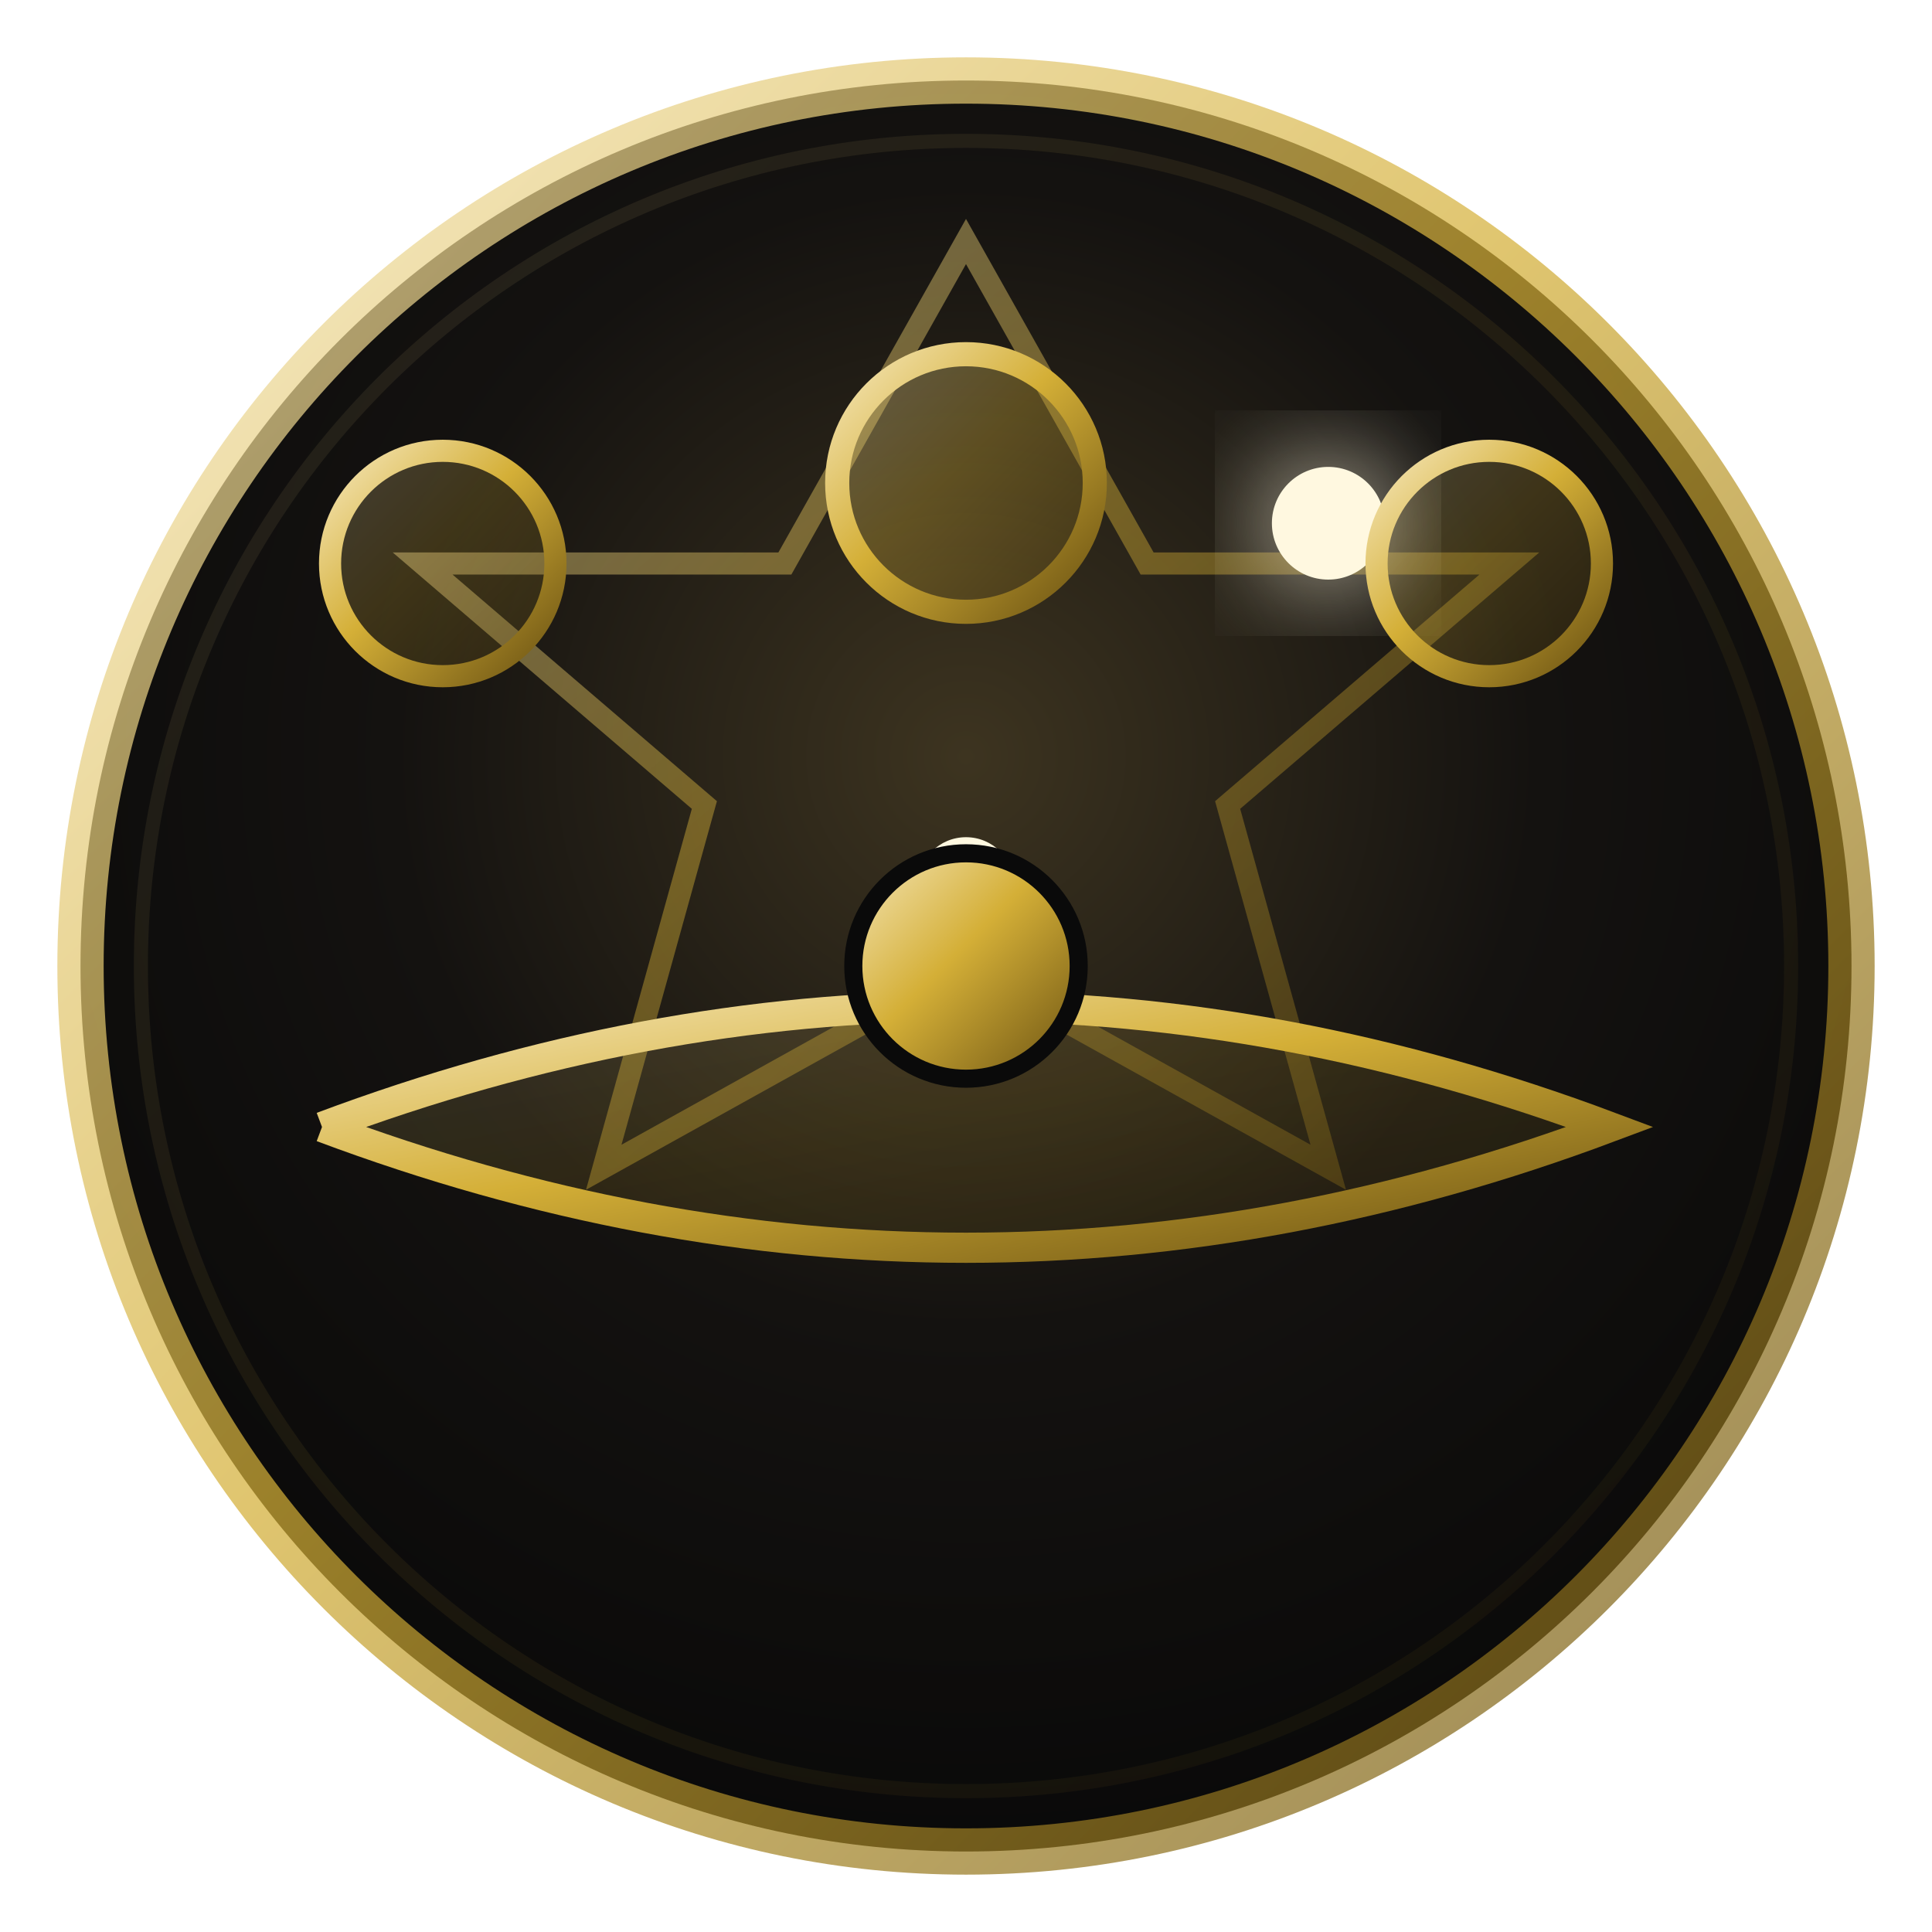
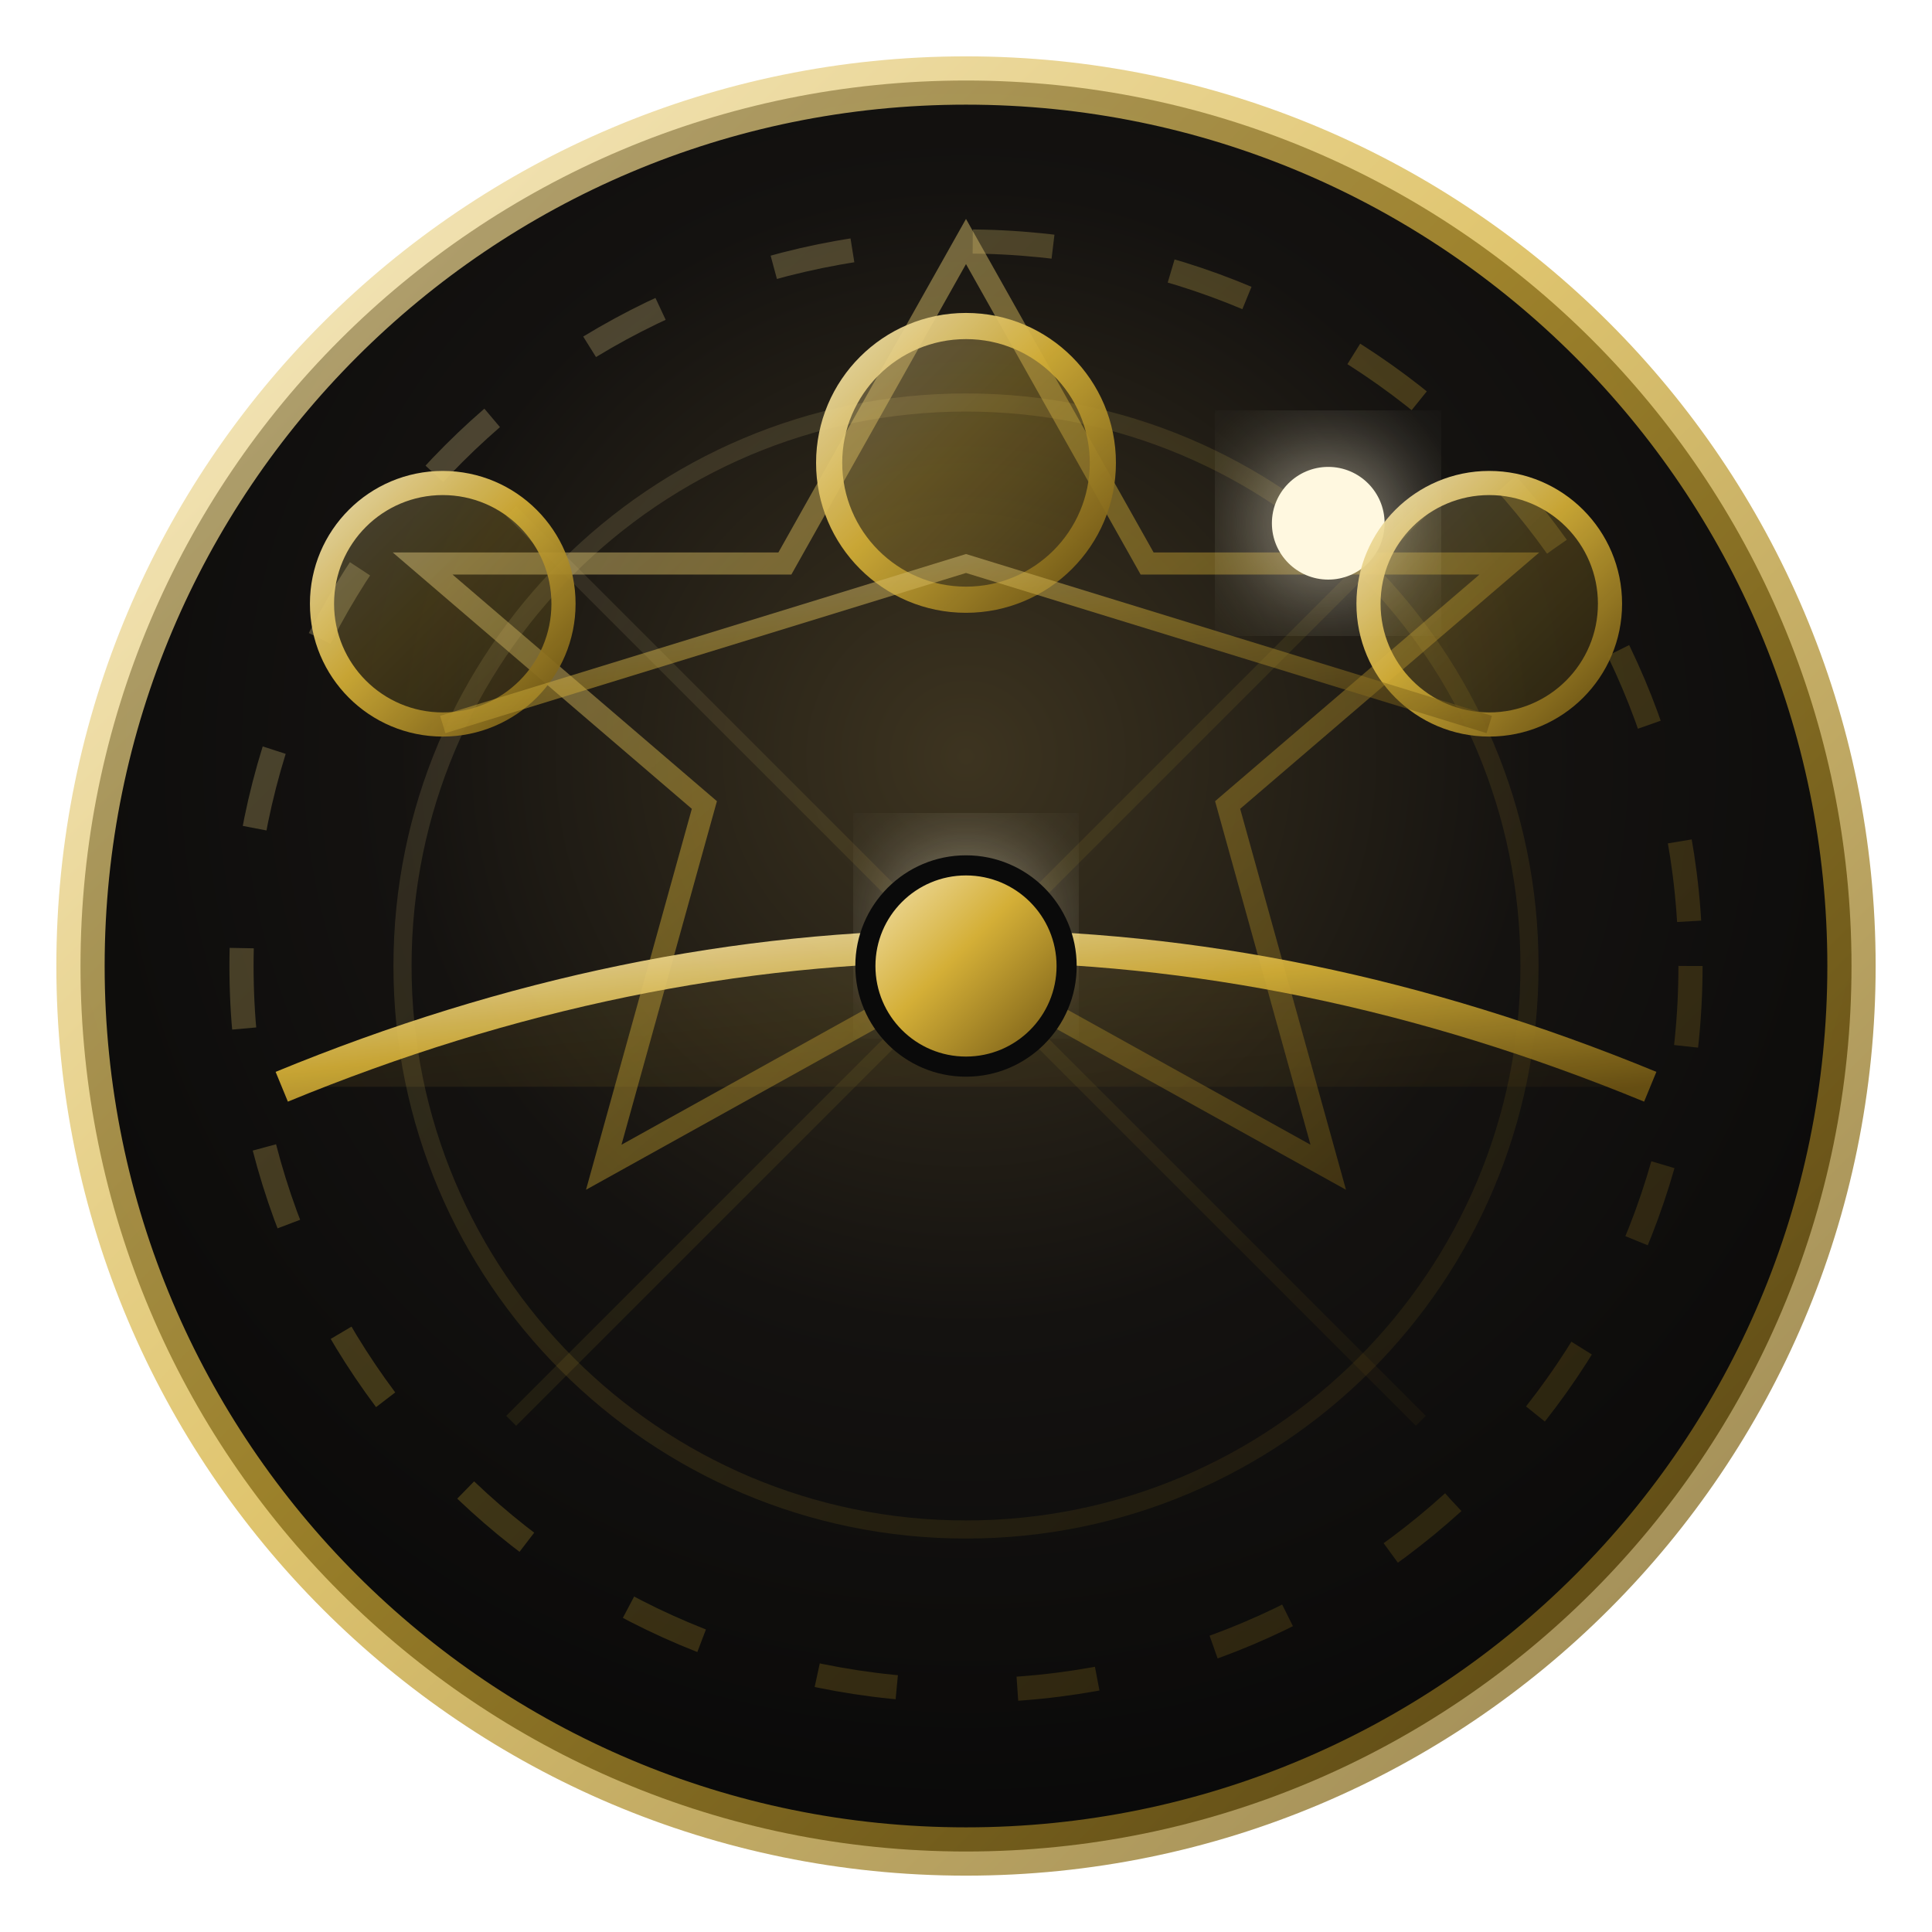
<svg xmlns="http://www.w3.org/2000/svg" viewBox="0 0 48 48" fill="none" aria-hidden="true">
  <defs>
-     <radialGradient id="drfamiljensacredflat" cx="50%" cy="38%" r="68%">
+     <radialGradient id="dchfamiljensacredflat8" cx="50%" cy="38%" r="68%">
      <stop offset="0%" stop-color="#3d3420" />
      <stop offset="48%" stop-color="#141210" />
      <stop offset="100%" stop-color="#080808" />
    </radialGradient>
-     <linearGradient id="grfamiljensacredflat" x1="0" y1="0" x2="1" y2="1">
+     <linearGradient id="gchfamiljensacredflat8" x1="0" y1="0" x2="1" y2="1">
      <stop offset="0%" stop-color="#f5e6b8" />
      <stop offset="45%" stop-color="#d4af37" />
      <stop offset="100%" stop-color="#6b5212" />
    </linearGradient>
-     <linearGradient id="frfamiljensacredflat" x1="24" y1="4" x2="30" y2="20">
+     <linearGradient id="fchfamiljensacredflat8" x1="24" y1="4" x2="30" y2="20">
      <stop offset="0%" stop-color="#fff8e0" />
      <stop offset="55%" stop-color="#ffb74d" />
      <stop offset="100%" stop-color="#c97808" />
    </linearGradient>
-     <filter id="glrfamiljensacredflat" x="-50%" y="-50%" width="200%" height="200%">
+     <filter id="glchfamiljensacredflat8" x="-50%" y="-50%" width="200%" height="200%">
      <feGaussianBlur stdDeviation="1.4" result="b" />
      <feMerge>
        <feMergeNode in="b" />
        <feMergeNode in="SourceGraphic" />
      </feMerge>
    </filter>
-     <linearGradient id="rimrfamiljensacredflat" x1="0" y1="0" x2="1" y2="1">
+     <linearGradient id="rimchfamiljensacredflat8" x1="0" y1="0" x2="1" y2="1">
      <stop offset="0%" stop-color="#5eead4" />
      <stop offset="40%" stop-color="#818cf8" />
      <stop offset="75%" stop-color="#d4af37" />
      <stop offset="100%" stop-color="#2dd4bf" />
    </linearGradient>
  </defs>
-   <circle cx="24" cy="24" r="22" fill="url(#drfamiljensacredflat)" stroke="url(#grfamiljensacredflat)" stroke-width="1.15" stroke-opacity="0.72" />
-   <circle cx="24" cy="24" r="20.5" stroke="url(#grfamiljensacredflat)" stroke-opacity="0.08" stroke-width="0.35" fill="none" />
-   <g stroke="url(#grfamiljensacredflat)" stroke-opacity="0.1" stroke-width="0.32">
+   <circle cx="24" cy="24" r="22" fill="url(#dchfamiljensacredflat8)" stroke="url(#gchfamiljensacredflat8)" stroke-width="1.2" stroke-opacity="0.72" />
+   <circle cx="24" cy="24" r="18" stroke="url(#gchfamiljensacredflat8)" stroke-opacity="0.26" stroke-width="0.6" stroke-dasharray="2 3" fill="none" />
+   <circle cx="24" cy="24" r="14" stroke="url(#gchfamiljensacredflat8)" stroke-opacity="0.14" stroke-width="0.45" fill="none" />
+   <g stroke="url(#gchfamiljensacredflat8)" stroke-opacity="0.1" stroke-width="0.35">
+     <line x1="24" y1="8" x2="24" y2="40" />
+     <line x1="8" y1="24" x2="40" y2="24" />
+     <line x1="12.7" y1="12.7" x2="35.3" y2="35.3" />
+     <line x1="35.3" y1="12.7" x2="12.7" y2="35.3" />
+   </g>
+   <g stroke="url(#gchfamiljensacredflat8)" stroke-opacity="0.1" stroke-width="0.32">
    <line x1="24" y1="6.5" x2="24" y2="9.2" transform="rotate(0 24 24)" />
    <line x1="24" y1="6.5" x2="24" y2="9.2" transform="rotate(22.5 24 24)" />
    <line x1="24" y1="6.5" x2="24" y2="9.2" transform="rotate(45 24 24)" />
    <line x1="24" y1="6.5" x2="24" y2="9.2" transform="rotate(67.5 24 24)" />
    <line x1="24" y1="6.5" x2="24" y2="9.2" transform="rotate(90 24 24)" />
    <line x1="24" y1="6.5" x2="24" y2="9.2" transform="rotate(112.5 24 24)" />
    <line x1="24" y1="6.5" x2="24" y2="9.2" transform="rotate(135 24 24)" />
    <line x1="24" y1="6.5" x2="24" y2="9.2" transform="rotate(157.5 24 24)" />
    <line x1="24" y1="6.5" x2="24" y2="9.2" transform="rotate(180 24 24)" />
    <line x1="24" y1="6.5" x2="24" y2="9.2" transform="rotate(202.5 24 24)" />
    <line x1="24" y1="6.5" x2="24" y2="9.2" transform="rotate(225 24 24)" />
    <line x1="24" y1="6.5" x2="24" y2="9.2" transform="rotate(247.5 24 24)" />
    <line x1="24" y1="6.5" x2="24" y2="9.2" transform="rotate(270 24 24)" />
    <line x1="24" y1="6.5" x2="24" y2="9.2" transform="rotate(292.5 24 24)" />
    <line x1="24" y1="6.5" x2="24" y2="9.2" transform="rotate(315 24 24)" />
    <line x1="24" y1="6.5" x2="24" y2="9.2" transform="rotate(337.5 24 24)" />
  </g>
-   <polygon points="24,6 28.5,14 37.5,14 30.5,20 33,29 24,24 15,29 17.5,20 10.5,14 19.5,14" fill="none" stroke="url(#grfamiljensacredflat)" stroke-width="0.55" opacity="0.45" />
-   <g stroke="url(#grfamiljensacredflat)" stroke-opacity="0.18" stroke-width="0.28">
+   <polygon points="24,6 28.5,14 37.5,14 30.5,20 33,29 24,24 15,29 17.5,20 10.5,14 19.5,14" fill="none" stroke="url(#gchfamiljensacredflat8)" stroke-width="0.55" opacity="0.45" />
+   <g stroke="url(#gchfamiljensacredflat8)" stroke-opacity="0.18" stroke-width="0.28">
    <line x1="24" y1="24" x2="24" y2="7" transform="rotate(0 24 24)" />
    <line x1="24" y1="24" x2="24" y2="7" transform="rotate(30 24 24)" />
    <line x1="24" y1="24" x2="24" y2="7" transform="rotate(60 24 24)" />
    <line x1="24" y1="24" x2="24" y2="7" transform="rotate(90 24 24)" />
    <line x1="24" y1="24" x2="24" y2="7" transform="rotate(120 24 24)" />
    <line x1="24" y1="24" x2="24" y2="7" transform="rotate(150 24 24)" />
  </g>
-   <circle cx="33" cy="13" r="1.4" fill="#fff8e0" filter="url(#glrfamiljensacredflat)" />
-   <circle cx="11" cy="14" r="2.8" stroke="url(#grfamiljensacredflat)" stroke-width="0.55" fill="url(#grfamiljensacredflat)" fill-opacity="0.22" />
-   <circle cx="24" cy="12" r="3.2" stroke="url(#grfamiljensacredflat)" stroke-width="0.6" fill="url(#grfamiljensacredflat)" fill-opacity="0.32" />
-   <circle cx="37" cy="14" r="2.8" stroke="url(#grfamiljensacredflat)" stroke-width="0.55" fill="url(#grfamiljensacredflat)" fill-opacity="0.22" />
-   <path d="M8 28 Q24 22 40 28 Q24 34 8 28" stroke="url(#grfamiljensacredflat)" stroke-width="0.75" fill="url(#grfamiljensacredflat)" fill-opacity="0.14" />
-   <circle cx="24" cy="22" r="1.2" fill="url(#frfamiljensacredflat)" />
-   <circle cx="24" cy="24" r="2.8" fill="url(#grfamiljensacredflat)" stroke="#0a0a0a" stroke-width="0.45" />
+   <circle cx="33" cy="13" r="1.4" fill="#fff8e0" filter="url(#glchfamiljensacredflat8)" />
+   <g opacity="0.93">
+     <path d="M7 27 Q24 20 41 27" stroke="url(#gchfamiljensacredflat8)" stroke-width="0.8" fill="url(#gchfamiljensacredflat8)" fill-opacity="0.1" />
+     <circle cx="11" cy="15" r="3" stroke="url(#gchfamiljensacredflat8)" stroke-width="0.6" fill="url(#gchfamiljensacredflat8)" fill-opacity="0.25" />
+     <circle cx="24" cy="11.5" r="3.4" stroke="url(#gchfamiljensacredflat8)" stroke-width="0.65" fill="url(#gchfamiljensacredflat8)" fill-opacity="0.35" />
+     <circle cx="37" cy="15" r="3" stroke="url(#gchfamiljensacredflat8)" stroke-width="0.6" fill="url(#gchfamiljensacredflat8)" fill-opacity="0.25" />
+     <path d="M11 18 L24 14 L37 18" stroke="url(#gchfamiljensacredflat8)" stroke-width="0.45" stroke-opacity="0.5" />
+     <path d="M24 20 Q24 17 24 14" stroke="url(#fchfamiljensacredflat8)" stroke-width="0.5" opacity="0.6" />
+     <circle cx="24" cy="23" r="1.4" fill="url(#fchfamiljensacredflat8)" filter="url(#glchfamiljensacredflat8)" />
+   </g>
+   <circle cx="24" cy="24" r="2.5" fill="url(#gchfamiljensacredflat8)" stroke="#0a0a0a" stroke-width="0.5" />
</svg>
